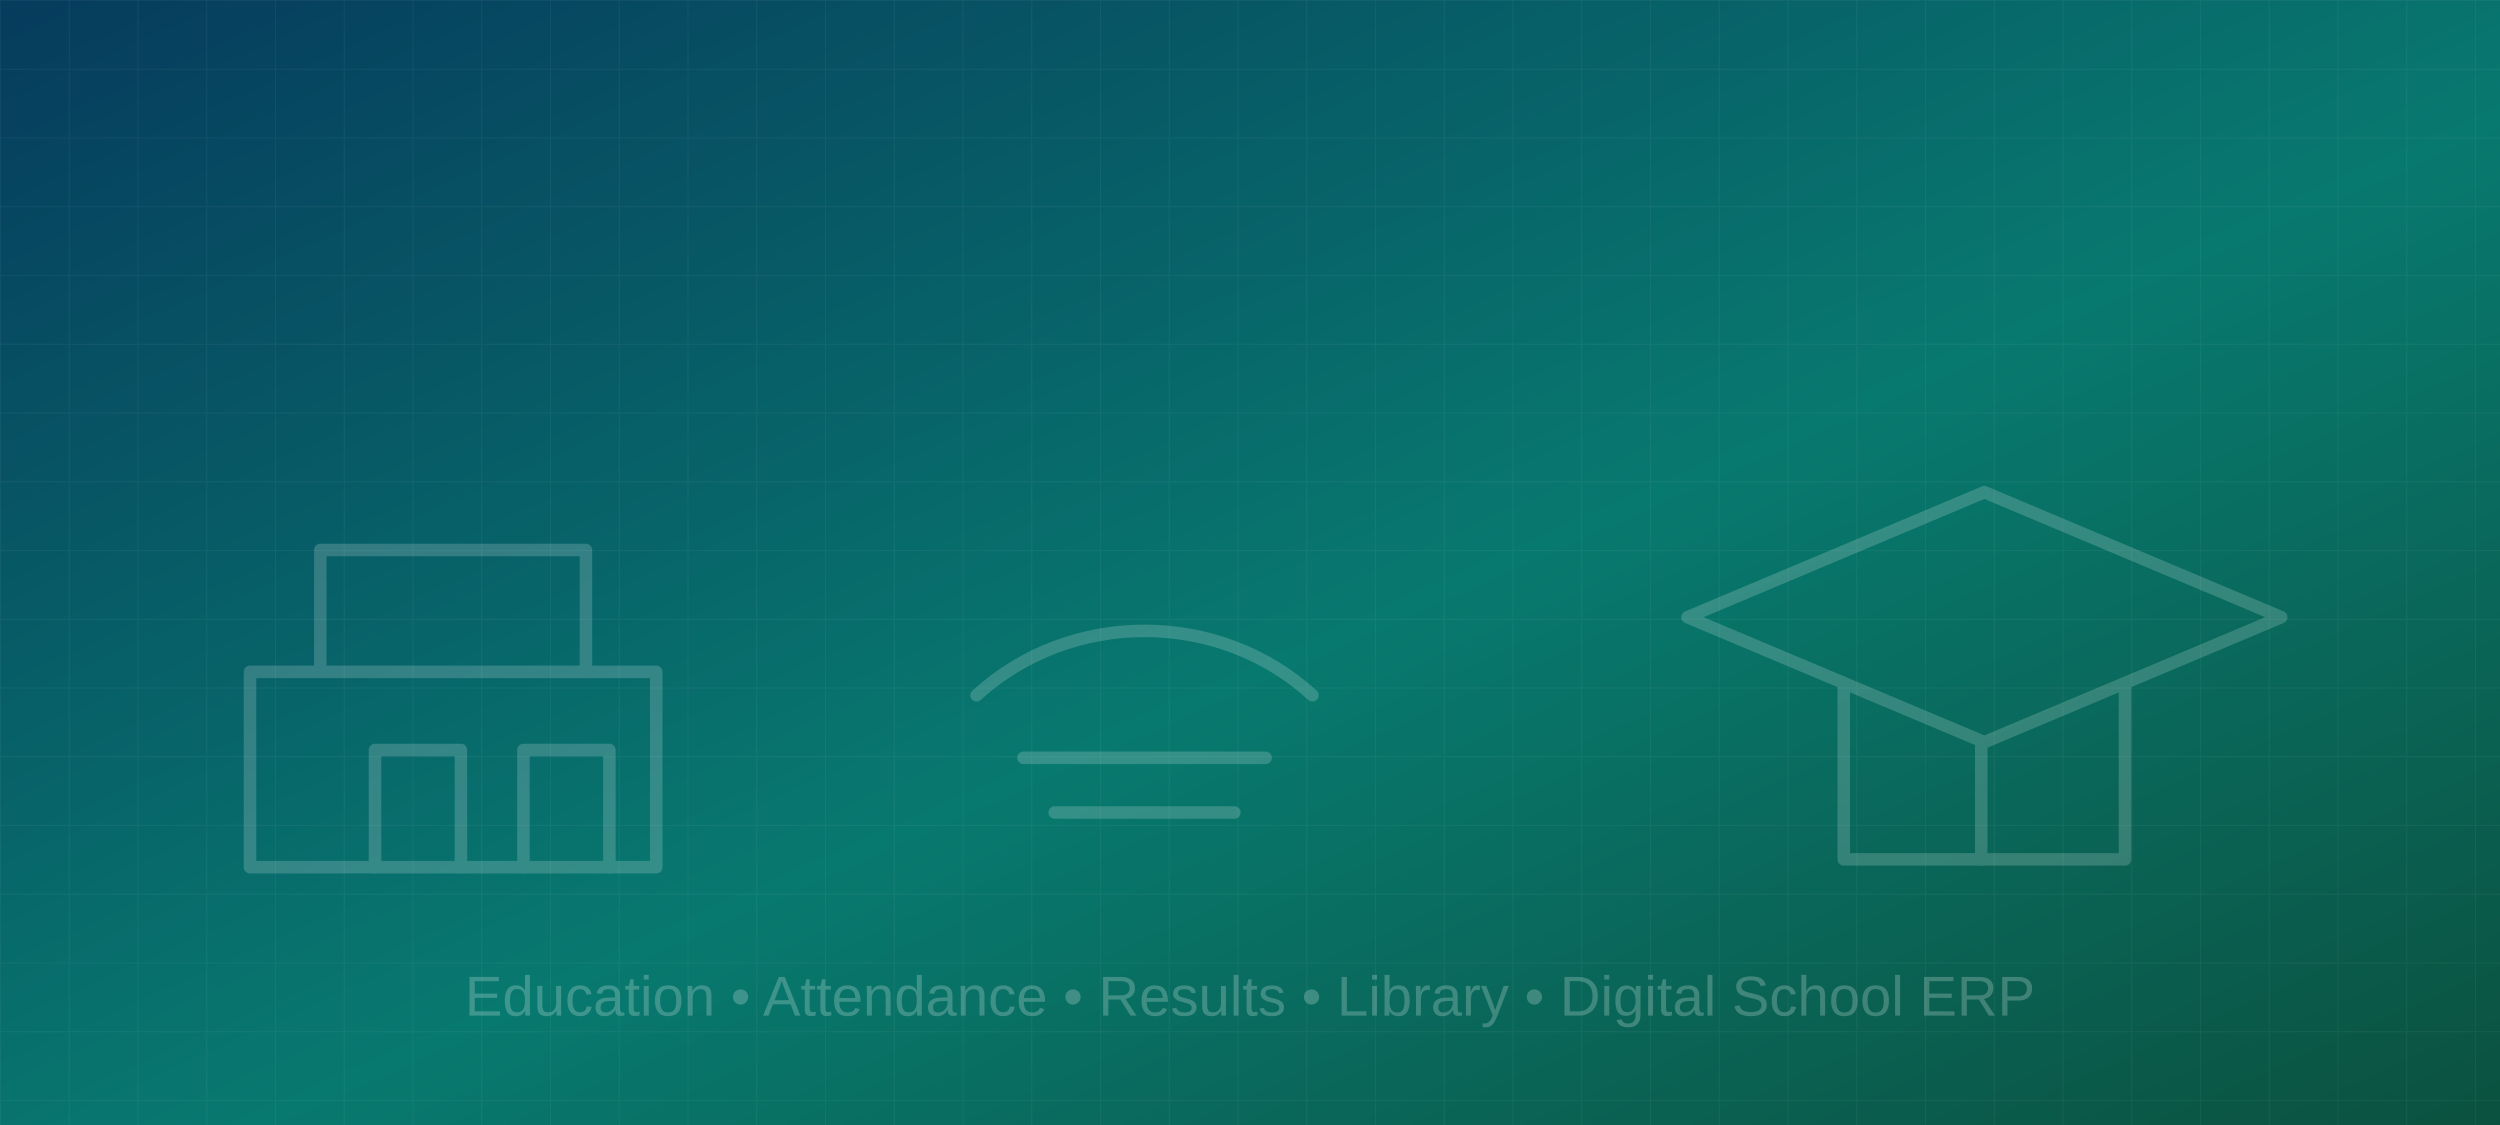
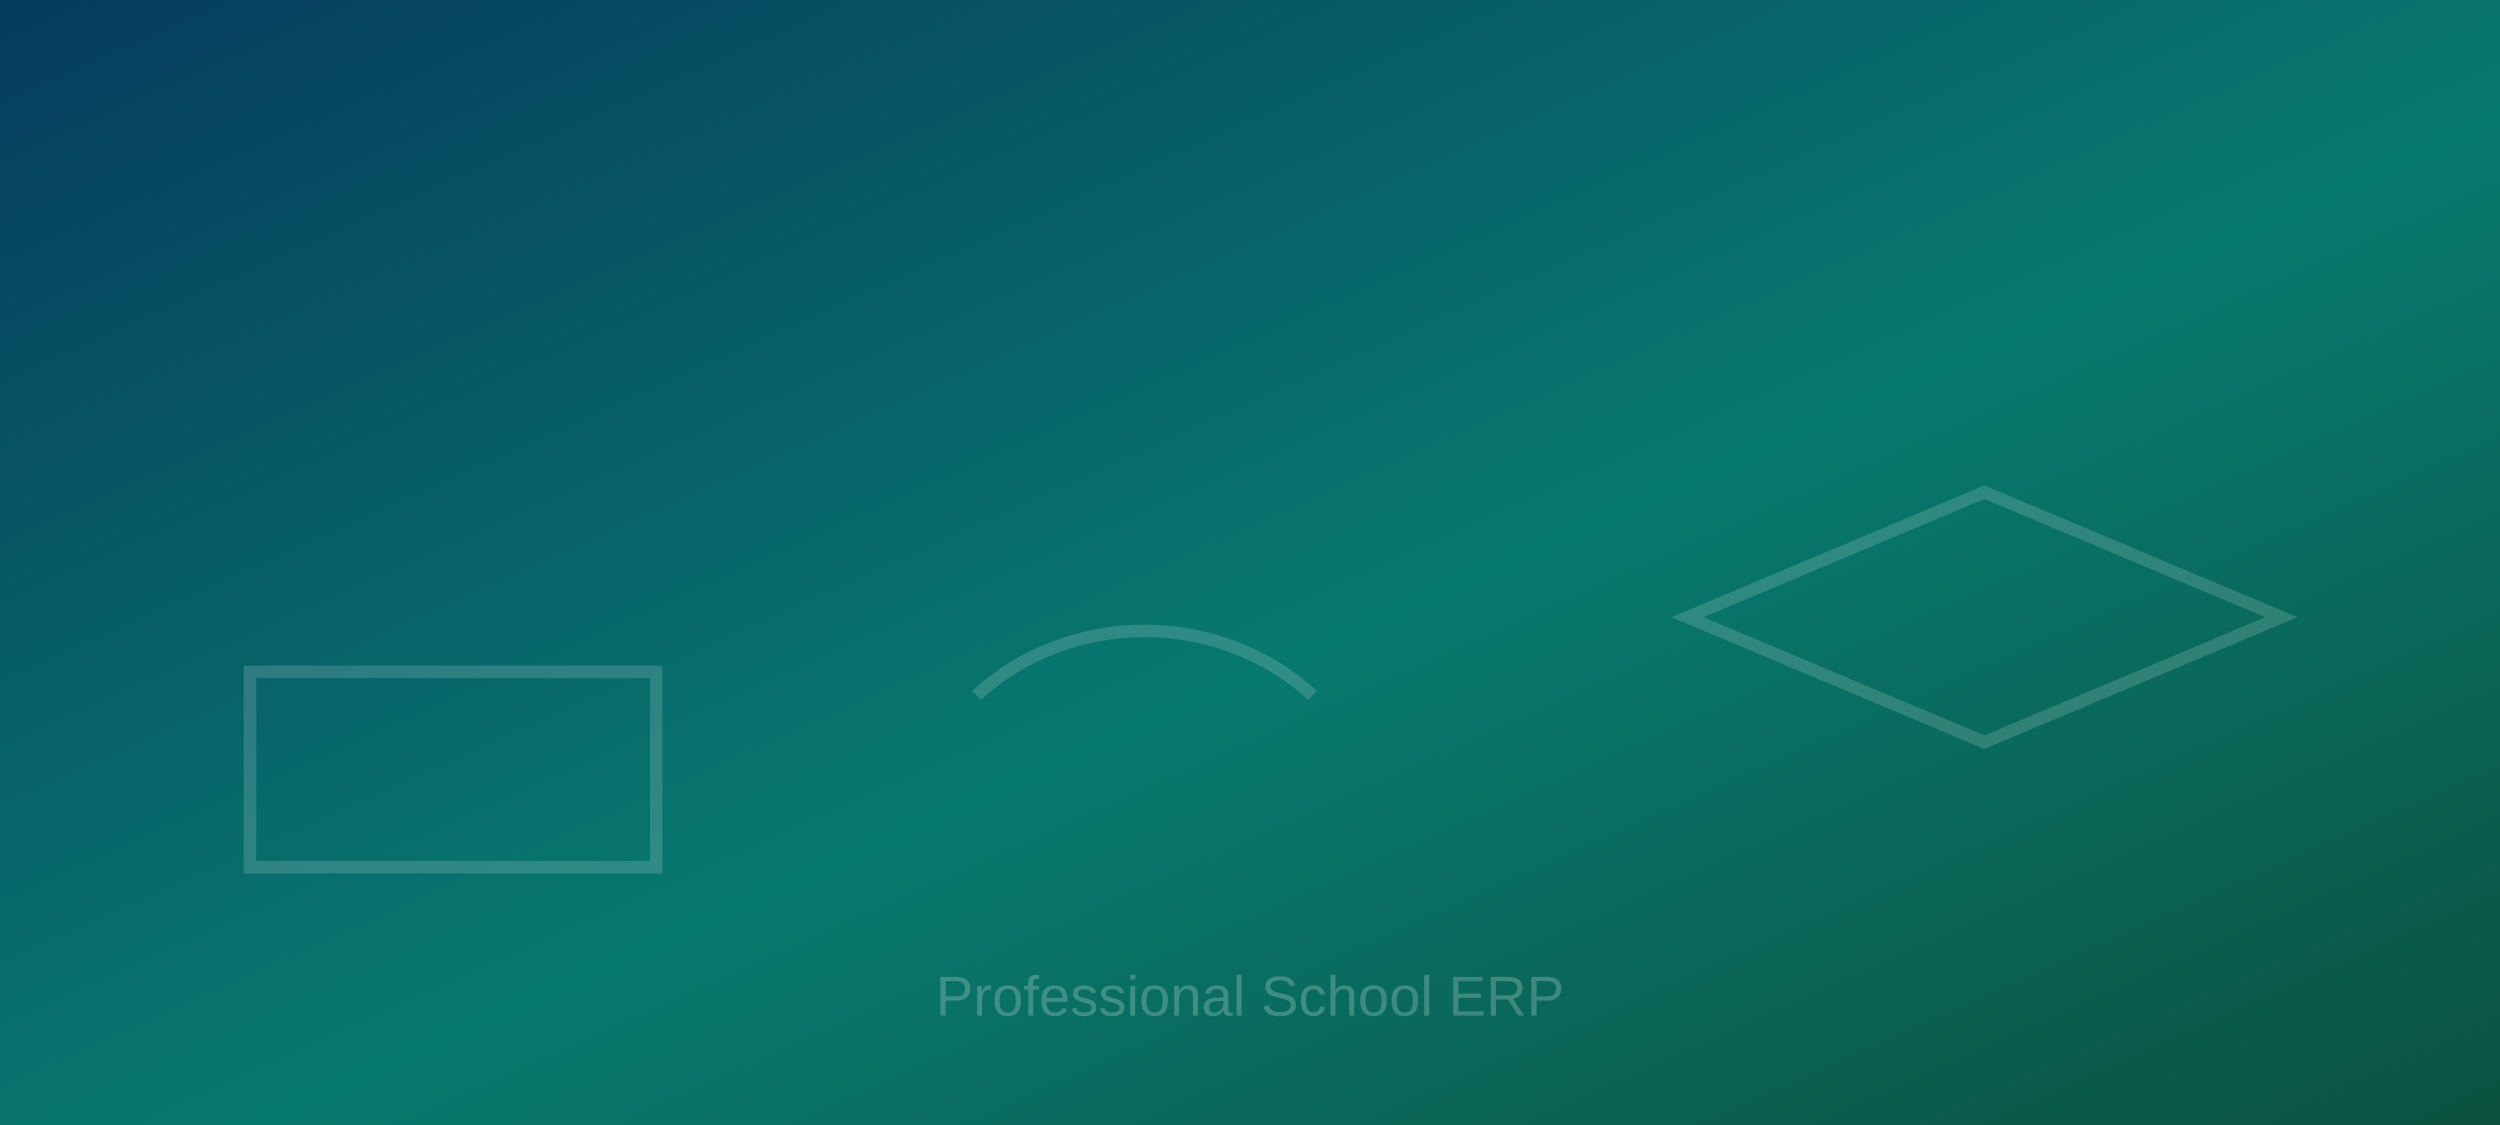
- <svg xmlns="http://www.w3.org/2000/svg" width="1600" height="720" viewBox="0 0 1600 720">
+ <svg xmlns="http://www.w3.org/2000/svg" width="1600" height="720">
  <defs>
    <linearGradient id="g" x1="0" y1="0" x2="1" y2="1">
-       <stop offset="0" stop-color="#063b5d" />
+       <stop stop-color="#063b5d" />
      <stop offset=".55" stop-color="#08796f" />
      <stop offset="1" stop-color="#0b513f" />
    </linearGradient>
-     <pattern id="grid" width="44" height="44" patternUnits="userSpaceOnUse">
-       <path d="M44 0H0V44" fill="none" stroke="#fff" stroke-opacity=".055" />
-     </pattern>
  </defs>
  <rect width="1600" height="720" fill="url(#g)" />
-   <rect width="1600" height="720" fill="url(#grid)" />
-   <g opacity=".18" stroke="#fff" stroke-width="8" fill="none" stroke-linecap="round" stroke-linejoin="round">
-     <path d="M160 430h260v125H160z" />
-     <path d="M205 430v-78h170v78" />
-     <path d="M240 555v-75h55v75M335 555v-75h55v75" />
-     <path d="M1080 395l190-80 190 80-190 80z" />
-     <path d="M1180 440v110h180V440" />
-     <path d="M1268 475v75" />
-     <path d="M625 445c60-55 155-55 215 0" />
-     <path d="M655 485h155M675 520h115" />
+   <g opacity=".16" stroke="#fff" stroke-width="8" fill="none">
+     <path d="M160 430h260v125H160zM1080 395l190-80 190 80-190 80zM625 445c60-55 155-55 215 0" />
  </g>
-   <text x="800" y="650" text-anchor="middle" font-family="Arial" font-size="36" fill="#fff" opacity=".22">Education • Attendance • Results • Library • Digital School ERP</text>
+   <text x="800" y="650" text-anchor="middle" font-family="Arial" font-size="36" fill="#fff" opacity=".22">Professional School ERP</text>
</svg>
